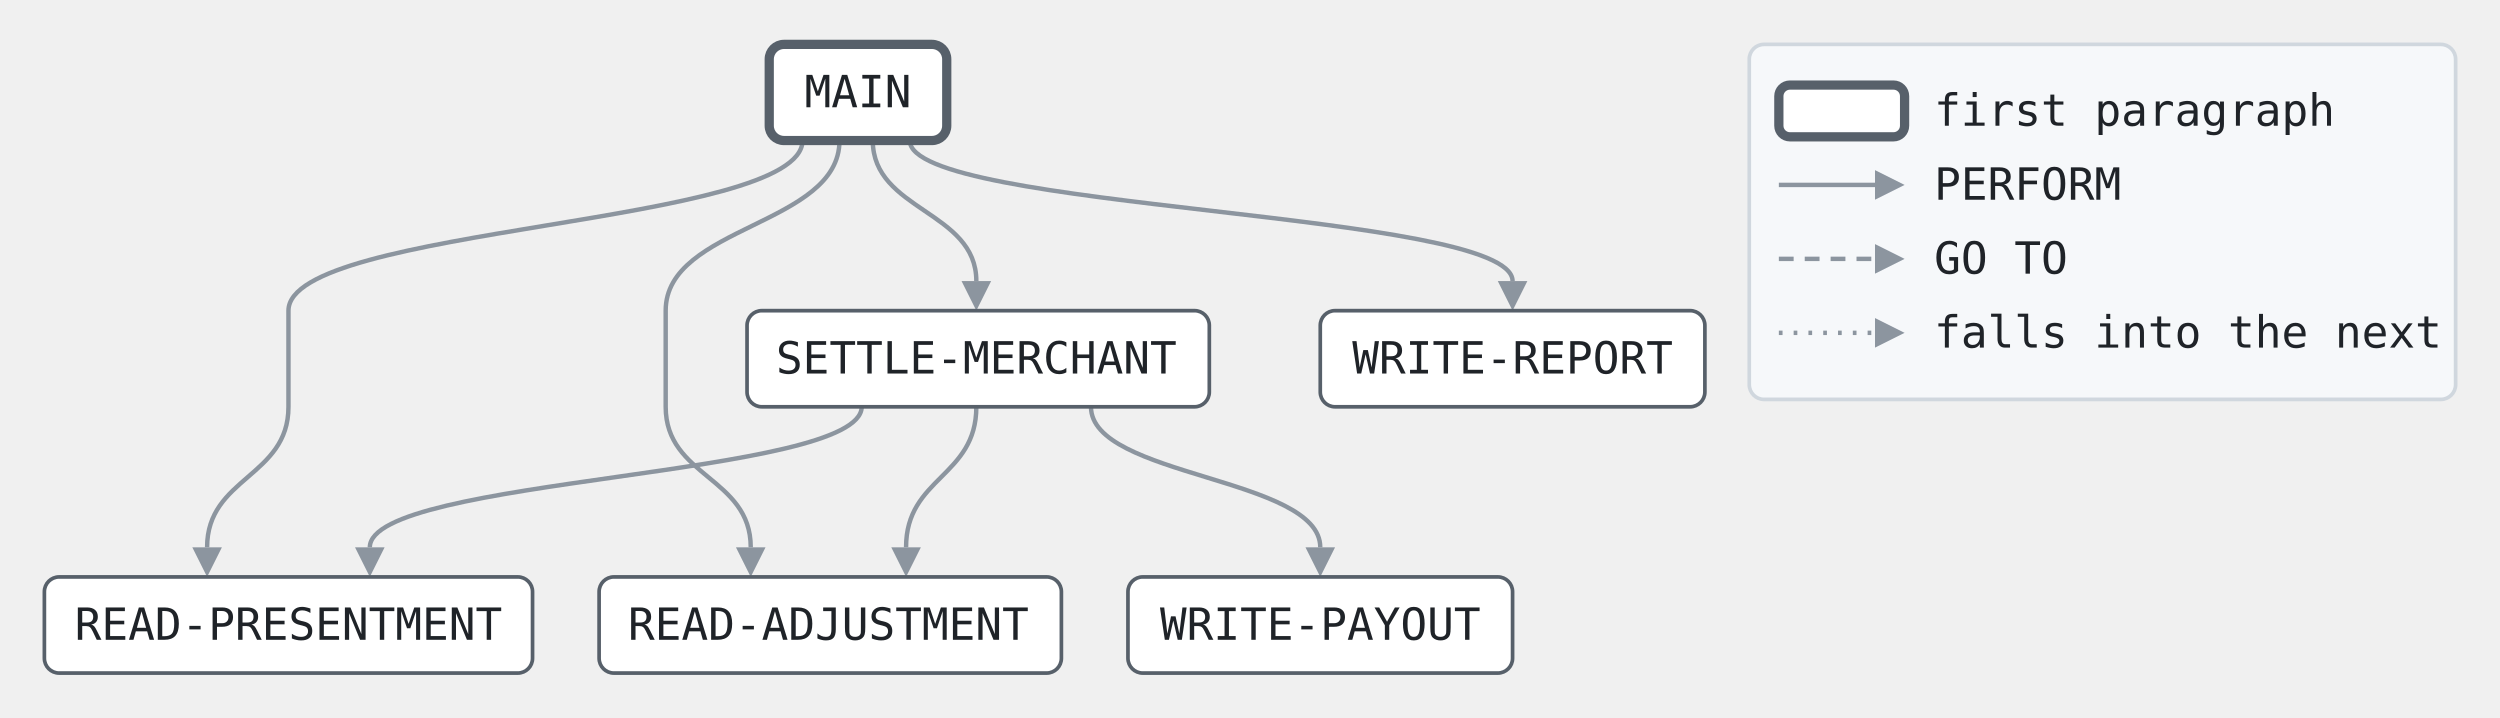
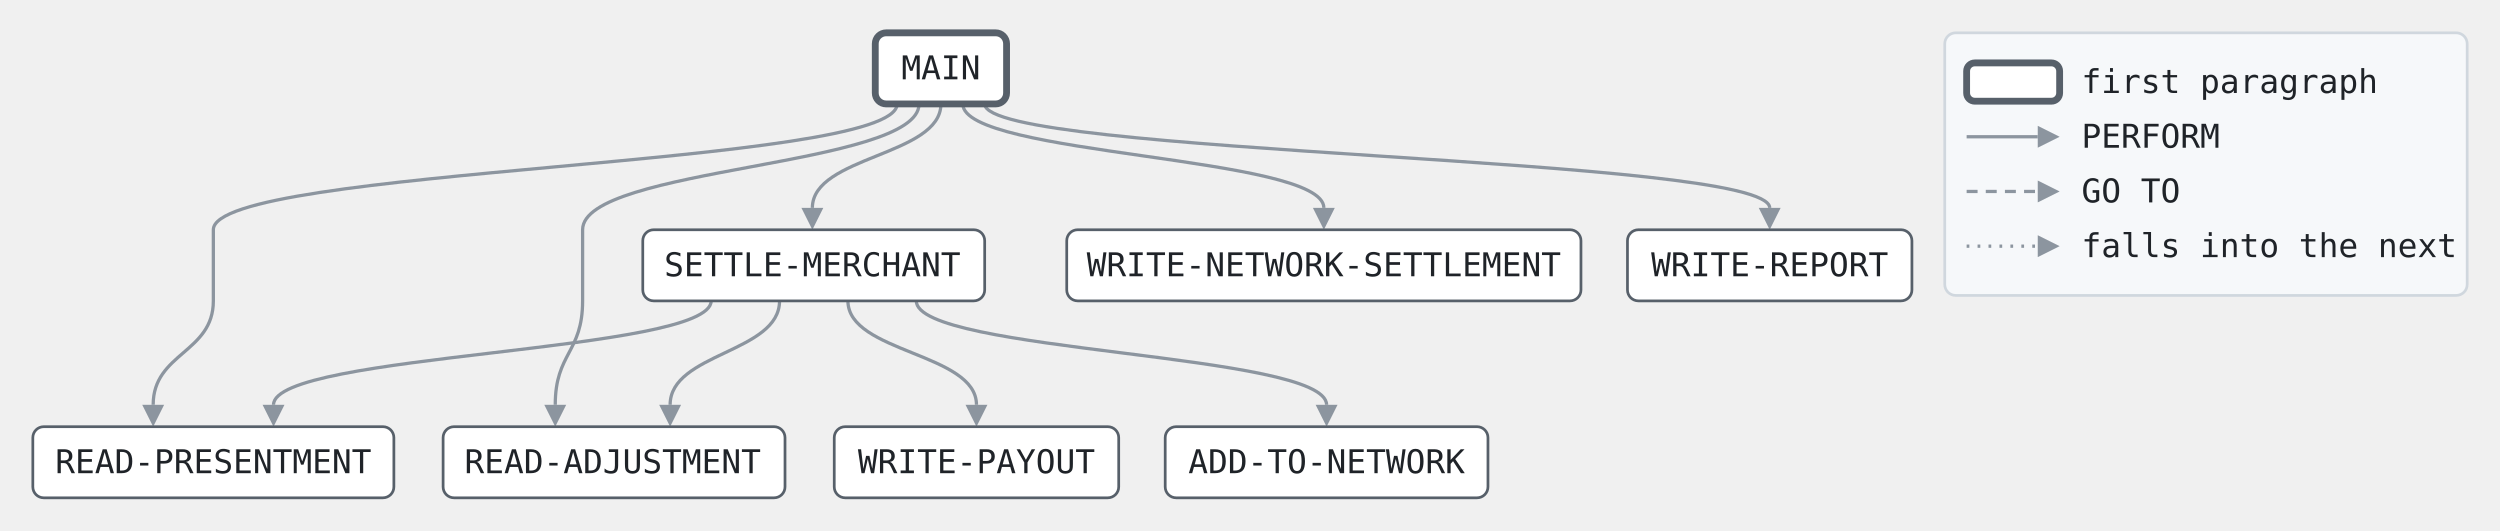
- <svg xmlns="http://www.w3.org/2000/svg" width="676" height="194" viewBox="0 0 676 194" font-family="ui-monospace, SFMono-Regular, Menlo, Consolas, monospace" font-size="12">
+ <svg xmlns="http://www.w3.org/2000/svg" width="914" height="194" viewBox="0 0 914 194" font-family="ui-monospace, SFMono-Regular, Menlo, Consolas, monospace" font-size="12">
  <style>
.box { fill: #ffffff; stroke: #57606a; stroke-width: 1 }
.box.emphasis { stroke-width: 2.5 }
.box.data { fill: #e8eef6; stroke: #8c959f }
.box.external { fill: #fbecd0; stroke: #a16207; stroke-width: 2 }
.box.dashed { stroke-dasharray: 4 3 }
.label { fill: #1f2328 }
.label.first { font-weight: 600 }
.edge { fill: none; stroke: #8c959f; stroke-width: 1.2 }
.edge.dashed { stroke-dasharray: 4 3 }
.edge.dotted { stroke-dasharray: 1 3 }
.head { fill: #8c959f }
.legend { fill: #f6f8fa; stroke: #d0d7de }
.edge-label { fill: #57606a; font-size: 11px; paint-order: stroke; stroke: #ffffff; stroke-width: 4px; stroke-linejoin: round }
.box.highlight { stroke: #c2410c; stroke-width: 2.5 }
.edge.highlight { stroke: #c2410c; stroke-width: 2 }
.head.highlight { fill: #c2410c }
@media (prefers-color-scheme: dark) {
  .box { fill: #161b22; stroke: #8b949e }
  .box.data { fill: #1f2a3a; stroke: #6e7681 }
  .box.external { fill: #3a2c12; stroke: #d6a64a }
  .label { fill: #e6edf3 }
  .edge { stroke: #6e7681 }
  .head { fill: #6e7681 }
  .legend { fill: #0d1117; stroke: #30363d }
  .edge-label { fill: #9da5ae; stroke: #0d1117 }
  .box.highlight, .edge.highlight { stroke: #fb923c }
  .head.highlight { fill: #fb923c }
}
</style>
  <defs>
    <marker id="arrow" viewBox="0 0 8 8" refX="0" refY="4" markerUnits="userSpaceOnUse" markerWidth="8" markerHeight="8" orient="auto-start-reverse">
      <path class="head" d="M0,0 L8,4 L0,8 z" />
    </marker>
    <marker id="arrow-highlight" viewBox="0 0 8 8" refX="0" refY="4" markerUnits="userSpaceOnUse" markerWidth="8" markerHeight="8" orient="auto-start-reverse">
      <path class="head highlight" d="M0,0 L8,4 L0,8 z" />
    </marker>
  </defs>
-   <path class="edge" d="M217,38 C217,61 78,61 78,84 L78,110 C78,129 56,129 56,148" marker-end="url(#arrow)" />
-   <path class="edge" d="M227,38 C227,61 180,61 180,84 L180,110 C180,129 203,129 203,148" marker-end="url(#arrow)" />
-   <path class="edge" d="M236,38 C236,57 264,57 264,76" marker-end="url(#arrow)" />
-   <path class="edge" d="M246,38 C246,57 409,57 409,76" marker-end="url(#arrow)" />
-   <path class="edge" d="M233,110 C233,129 100,129 100,148" marker-end="url(#arrow)" />
-   <path class="edge" d="M264,110 C264,129 245,129 245,148" marker-end="url(#arrow)" />
-   <path class="edge" d="M295,110 C295,129 357,129 357,148" marker-end="url(#arrow)" />
-   <a href="../../../laurasia/programs/settle.cbl#L72">
-     <rect class="box emphasis" x="208" y="12" width="48" height="26" rx="4" />
-     <text class="label" x="232" y="29" text-anchor="middle">MAIN</text>
+   <path class="edge" d="M328,38 C328,61 78,61 78,84 L78,110 C78,129 56,129 56,148" marker-end="url(#arrow)" />
+   <path class="edge" d="M336,38 C336,61 213,61 213,84 L213,110 C213,129 203,129 203,148" marker-end="url(#arrow)" />
+   <path class="edge" d="M344,38 C344,57 297,57 297,76" marker-end="url(#arrow)" />
+   <path class="edge" d="M352,38 C352,57 484,57 484,76" marker-end="url(#arrow)" />
+   <path class="edge" d="M360,38 C360,57 647,57 647,76" marker-end="url(#arrow)" />
+   <path class="edge" d="M260,110 C260,129 100,129 100,148" marker-end="url(#arrow)" />
+   <path class="edge" d="M285,110 C285,129 245,129 245,148" marker-end="url(#arrow)" />
+   <path class="edge" d="M310,110 C310,129 357,129 357,148" marker-end="url(#arrow)" />
+   <path class="edge" d="M335,110 C335,129 485,129 485,148" marker-end="url(#arrow)" />
+   <a href="../../../laurasia/programs/settle.cbl#L92">
+     <rect class="box emphasis" x="320" y="12" width="48" height="26" rx="4" />
+     <text class="label" x="344" y="29" text-anchor="middle">MAIN</text>
  </a>
-   <a href="../../../laurasia/programs/settle.cbl#L85">
+   <a href="../../../laurasia/programs/settle.cbl#L106">
    <rect class="box" x="12" y="156" width="132" height="26" rx="4" />
    <text class="label" x="78" y="173" text-anchor="middle">READ-PRESENTMENT</text>
  </a>
-   <a href="../../../laurasia/programs/settle.cbl#L91">
+   <a href="../../../laurasia/programs/settle.cbl#L112">
    <rect class="box" x="162" y="156" width="125" height="26" rx="4" />
    <text class="label" x="224" y="173" text-anchor="middle">READ-ADJUSTMENT</text>
  </a>
-   <a href="../../../laurasia/programs/settle.cbl#L99">
-     <rect class="box" x="202" y="84" width="125" height="26" rx="4" />
-     <text class="label" x="264" y="101" text-anchor="middle">SETTLE-MERCHANT</text>
+   <a href="../../../laurasia/programs/settle.cbl#L120">
+     <rect class="box" x="235" y="84" width="125" height="26" rx="4" />
+     <text class="label" x="297" y="101" text-anchor="middle">SETTLE-MERCHANT</text>
  </a>
-   <a href="../../../laurasia/programs/settle.cbl#L119">
+   <a href="../../../laurasia/programs/settle.cbl#L144">
+     <rect class="box" x="426" y="156" width="118" height="26" rx="4" />
+     <text class="label" x="485" y="173" text-anchor="middle">ADD-TO-NETWORK</text>
+   </a>
+   <a href="../../../laurasia/programs/settle.cbl#L150">
    <rect class="box" x="305" y="156" width="104" height="26" rx="4" />
    <text class="label" x="357" y="173" text-anchor="middle">WRITE-PAYOUT</text>
  </a>
-   <a href="../../../laurasia/programs/settle.cbl#L135">
-     <rect class="box" x="357" y="84" width="104" height="26" rx="4" />
-     <text class="label" x="409" y="101" text-anchor="middle">WRITE-REPORT</text>
+   <a href="../../../laurasia/programs/settle.cbl#L166">
+     <rect class="box" x="390" y="84" width="188" height="26" rx="4" />
+     <text class="label" x="484" y="101" text-anchor="middle">WRITE-NETWORK-SETTLEMENT</text>
+   </a>
+   <a href="../../../laurasia/programs/settle.cbl#L172">
+     <rect class="box" x="595" y="84" width="104" height="26" rx="4" />
+     <text class="label" x="647" y="101" text-anchor="middle">WRITE-REPORT</text>
  </a>
  <g class="legend-keys">
-     <rect class="legend" x="473" y="12" width="191" height="96" rx="4" />
-     <rect class="box emphasis" x="481" y="23" width="34" height="14" rx="3" />
-     <text class="label" x="523" y="34">first paragraph</text>
-     <path class="edge" d="M481,50 L507,50" marker-end="url(#arrow)" />
-     <text class="label" x="523" y="54">PERFORM</text>
-     <path class="edge dashed" d="M481,70 L507,70" marker-end="url(#arrow)" />
-     <text class="label" x="523" y="74">GO TO</text>
-     <path class="edge dotted" d="M481,90 L507,90" marker-end="url(#arrow)" />
-     <text class="label" x="523" y="94">falls into the next</text>
+     <rect class="legend" x="711" y="12" width="191" height="96" rx="4" />
+     <rect class="box emphasis" x="719" y="23" width="34" height="14" rx="3" />
+     <text class="label" x="761" y="34">first paragraph</text>
+     <path class="edge" d="M719,50 L745,50" marker-end="url(#arrow)" />
+     <text class="label" x="761" y="54">PERFORM</text>
+     <path class="edge dashed" d="M719,70 L745,70" marker-end="url(#arrow)" />
+     <text class="label" x="761" y="74">GO TO</text>
+     <path class="edge dotted" d="M719,90 L745,90" marker-end="url(#arrow)" />
+     <text class="label" x="761" y="94">falls into the next</text>
  </g>
</svg>
